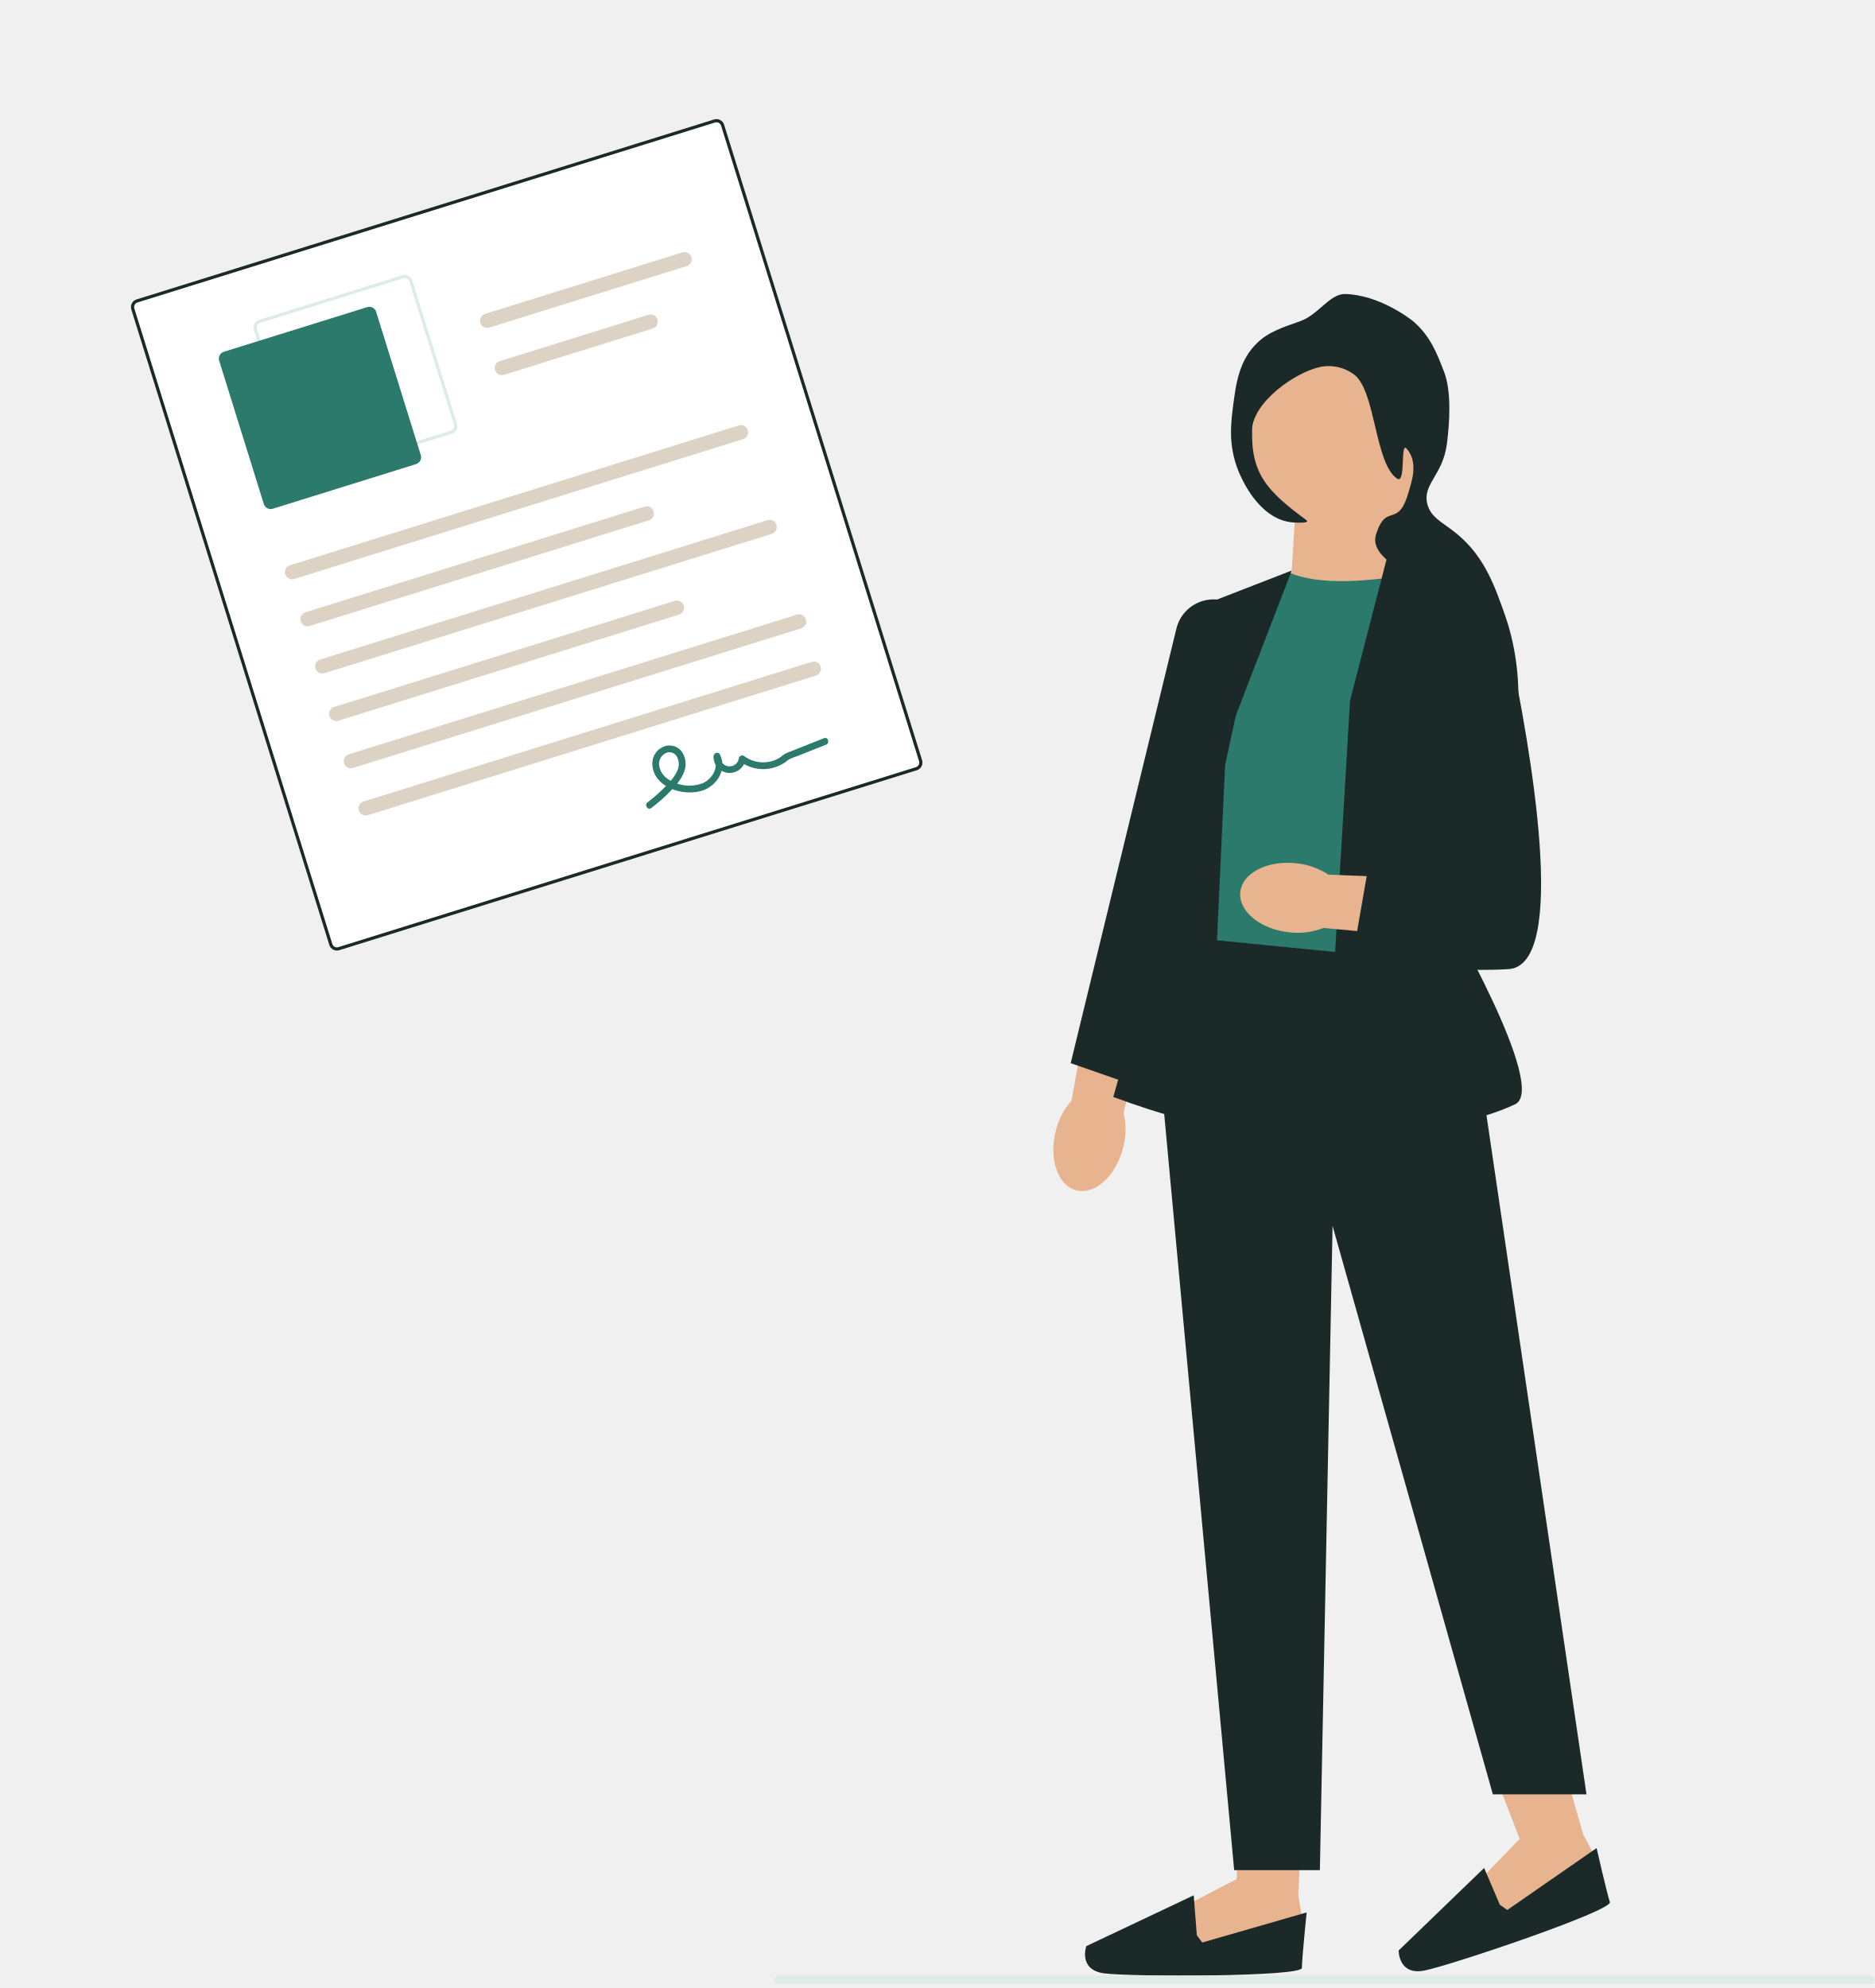
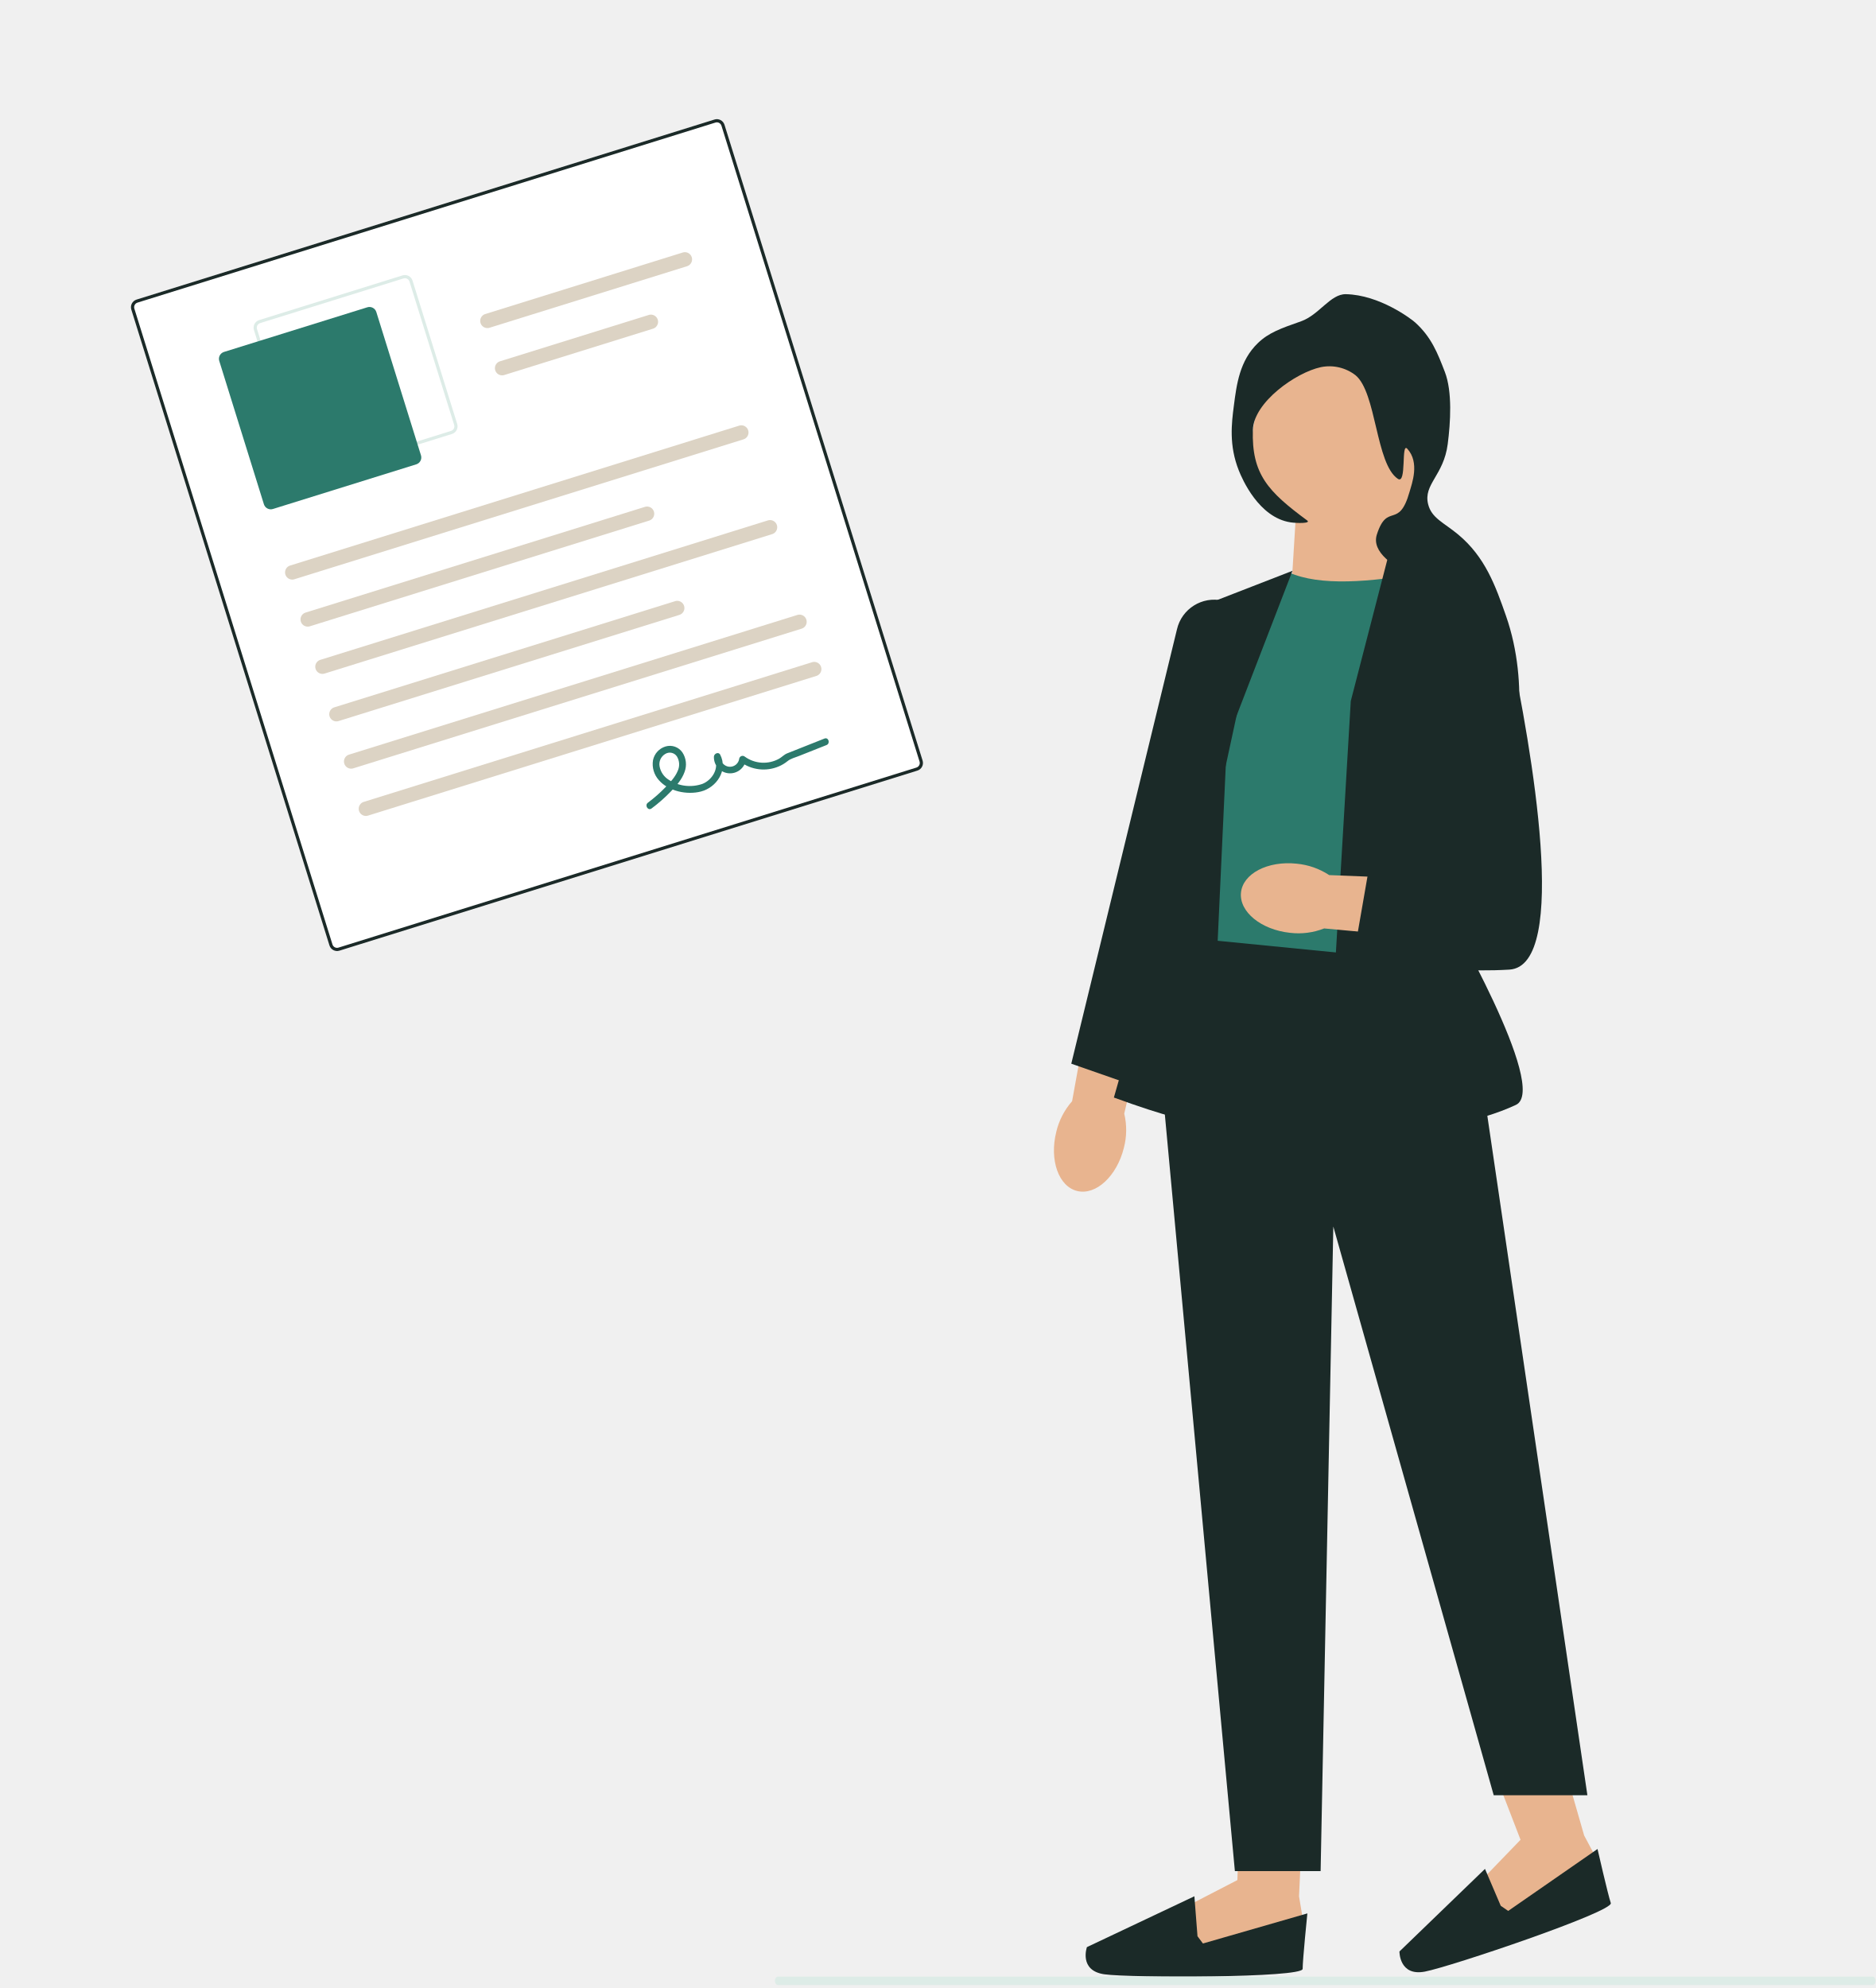
- <svg xmlns="http://www.w3.org/2000/svg" viewBox="150 321 430 456" width="430" height="456">
-   <svg x="150" y="321" width="430" height="455.1" viewBox="0 0 755.925 800.102">
+ <svg xmlns="http://www.w3.org/2000/svg" viewBox="130 354 450 477" width="450" height="477">
+   <svg x="130" y="354" width="450" height="476.3" viewBox="0 0 755.925 800.102">
    <g transform="translate(-664.763 -175.589)">
      <path d="M341.9,316.348c-2.839,11.375.958,22.047,8.48,23.838s15.918-5.978,18.755-17.357a28.294,28.294,0,0,0,.157-13.848l11.395-48.341L357,255.81l-8.719,48.173a28.7,28.7,0,0,0-6.385,12.373Z" transform="translate(748.574 315.456)" fill="#E8B48F" />
      <g transform="translate(1102.311 908.251)">
        <path d="M332.583,566.9l-1.459,31.687,1.462,8.768-5.115,10.229-40.187,4.384-2.193-18.991,21.19-10.96.616-17.9Z" transform="translate(-245.123 -566.9)" fill="#E8B48F" />
        <path d="M328.422,612.228l2.193,2.922L372.7,603.022s-1.9,18.7-1.9,22.358-69.413,3.653-79.858,2.193-7.091-10.96-7.091-10.96l43.316-20.5,1.255,16.114Z" transform="translate(-283.339 -564.471)" fill="#1B2A28" />
      </g>
      <g transform="translate(1228.785 884.921)">
        <path d="M209.935,545.365l8.758,30.487,4.191,7.834-1.573,11.329-36.669,17.014-8.156-17.3,16.567-17.16-10.392-26.949Z" transform="translate(-144.25 -545.365)" fill="#E8B48F" />
        <path d="M211.249,601.417l3.013,2.068,35.991-24.959s4.187,18.328,5.356,21.79-64.6,25.676-74.958,27.634-10.225-8.114-10.225-8.114L204.9,586.546Z" transform="translate(-170.426 -542.606)" fill="#1B2A28" />
      </g>
      <path d="M247.7,84.393l-1.535,24.92,46.533,2.361-14.41-32.833Z" transform="translate(939.234 300.725)" fill="#E8B48F" />
      <path d="M272.631,103.531c12.472,5.564,32.422,4.041,55.03,0L331.2,260.165s-70.722,14.219-95.038-12.016l12.8-127.978,23.676-16.638h0Z" transform="translate(911.586 302.779)" fill="#2C7A6C" />
      <path d="M201.547,240.579l99.848,9.868L350.66,585H312.908L248.26,355.76l-5.119,259.8H208.585L179.15,297.53Z" transform="translate(953.874 314.187)" fill="#1B2A28" />
      <path d="M229.379,94.672l33.546,19.855A32.3,32.3,0,0,1,277.473,151.4l-25.926,88.551s42.218,72.531,28.5,78.929c-30.828,14.379-76.828,10.878-76.828,10.878L213.5,156.1,229.38,94.669h0Z" transform="translate(995.673 302.042)" fill="#1B2A28" />
      <path d="M360.855,102.924,322.925,117.66l-8.959,109.422-25.089,88.15c42.493,15.511,38.525,8.283,38.525,8.283l7.038-152.1,26.414-68.484h0Z" transform="translate(824.818 302.73)" fill="#1B2A28" />
      <path d="M337.5,312.516l.13-.6L376.4,132.586a15.418,15.418,0,1,0-30.053-6.906L303.76,300.738,337.5,312.514Z" transform="translate(792.766 303.58)" fill="#1B2A28" />
      <ellipse cx="37.752" cy="37.752" rx="37.752" ry="37.752" transform="translate(1169.378 316.234)" fill="#E8B48F" />
      <path d="M232.47,10.913c-8.316,2.922-13.074,4.6-17.433,8.794-7.362,7.093-8.578,16.571-9.706,25.379-.883,6.89-2.026,15.8,2.014,25.976,1.377,3.473,8.057,18.948,20.84,20.9,2.511.384,8.405.485,6.706-.77-15.724-11.608-22.434-18.616-21.885-36.506.342-11.117,17.328-23.119,27.414-25.276a17.177,17.177,0,0,1,13.956,3.252c8.477,6.959,8.116,35.737,17.055,41.752,3.676,2.475,1.227-14.941,3.817-12.117,5.11,5.572,1.833,14.1.914,17.355-4.357,15.416-8.92,4.016-13.17,17.18-4.594,14.212,35.7,23.781,37.068,26.955,2.385,5.52-31.685,31.713-22.333,36.256,11.87,5.768,21.227-1.744,26.745,4.7,3.085,3.6,1.416,7.412,6.988,18.61,1.819,3.656,2.734,5.483,3.534,5.418,3.81-.306,9.979-30.8,0-59.207-4.187-11.92-8.289-23.6-19.279-32.73-5.814-4.828-10.688-6.565-12.077-12.2-1.983-8.057,6.25-11.493,7.9-24.2,1.128-8.691,1.921-21.122-1.151-29.09-2.9-7.525-5.414-14.055-12-19.977C276.8,9.941,264.04.272,250.5,0c-6.231-.125-10.811,8.371-18.035,10.91h0Z" transform="translate(956.7 294.161)" fill="#1B2A28" />
      <path d="M252.524,211.909c-11.654-1.227-21.7,4.02-22.426,11.719s8.136,14.93,19.8,16.156a28.3,28.3,0,0,0,13.734-1.768l49.461,4.551,1.485-24.126-48.917-1.925a28.7,28.7,0,0,0-13.137-4.6Z" transform="translate(934.812 311.786)" fill="#E8B48F" />
      <path d="M233.273,114.07h0a22.975,22.975,0,0,1,25.694,18.017c8.681,41.279,24.261,129.21-.209,130.677-31.995,1.919-62.709-5.755-62.709-5.755l7.679-44.152,24.956-2.56-14.675-68.662a22.982,22.982,0,0,1,19.263-27.566Z" transform="translate(1014.325 303.637)" fill="#1B2A28" />
      <g transform="translate(746.037 175.589) rotate(13)">
        <path d="M350.934,237.754,140.3,360.864a3.222,3.222,0,0,1-4.4-1.155L.439,127.952a3.222,3.222,0,0,1,1.155-4.4L212.232.439a3.222,3.222,0,0,1,4.4,1.155L352.088,233.351A3.222,3.222,0,0,1,350.934,237.754Z" transform="translate(0.001 0)" fill="#FFFFFF" />
        <path d="M350.934,237.754,140.3,360.864a3.222,3.222,0,0,1-4.4-1.155L.439,127.952a3.222,3.222,0,0,1,1.155-4.4L212.232.439a3.222,3.222,0,0,1,4.4,1.155L352.088,233.351A3.222,3.222,0,0,1,350.934,237.754ZM2.243,124.661a1.933,1.933,0,0,0-.693,2.642L137,359.06a1.933,1.933,0,0,0,2.642.693l210.638-123.11a1.933,1.933,0,0,0,.693-2.642L215.523,2.243a1.933,1.933,0,0,0-2.642-.693Z" transform="translate(0.001 0)" fill="#1B2A28" />
        <path d="M87.619,58.239,35.376,88.773a3.222,3.222,0,0,1-4.4-1.155L.439,35.376a3.222,3.222,0,0,1,1.155-4.4L53.836.439a3.222,3.222,0,0,1,4.4,1.155L88.773,53.836A3.222,3.222,0,0,1,87.619,58.239ZM2.243,32.085a1.933,1.933,0,0,0-.693,2.642L32.085,86.969a1.933,1.933,0,0,0,2.642.693L86.969,57.128a1.933,1.933,0,0,0,.693-2.642L57.128,2.243a1.933,1.933,0,0,0-2.642-.693Z" transform="translate(50.024 89.501)" fill="#DDECE7" />
        <path d="M87.134,57.64,34.892,88.174a2.9,2.9,0,0,1-3.963-1.039L.4,34.892a2.9,2.9,0,0,1,1.039-3.963L53.677.4A2.9,2.9,0,0,1,57.64,1.434L88.174,53.677a2.9,2.9,0,0,1-1.039,3.963Z" transform="translate(39.239 105.263)" fill="#2C7A6C" />
        <path d="M167.756,5.4,4.359,100.9a2.9,2.9,0,1,1-2.923-5L164.833.4a2.9,2.9,0,1,1,2.923,5Z" transform="translate(84.714 118.104)" fill="#DCD3C4" />
        <path d="M128.3,5.4,4.359,77.835a2.9,2.9,0,0,1-2.924-5L125.373.4a2.9,2.9,0,0,1,2.924,5Z" transform="translate(94.781 158.396)" fill="#DCD3C4" />
        <path d="M76.609,5.4,4.359,47.626a2.9,2.9,0,0,1-2.923-5L73.686.4a2.9,2.9,0,0,1,2.923,5Z" transform="translate(138.273 55.07)" fill="#DCD3C4" />
        <path d="M58.578,5.4,4.359,37.087a2.9,2.9,0,0,1-2.924-5L55.655.4a2.9,2.9,0,1,1,2.923,5Z" transform="translate(148.343 82.838)" fill="#DCD3C4" />
        <path d="M167.756,5.4,4.359,100.9a2.9,2.9,0,0,1-2.923-5L164.833.4a2.9,2.9,0,0,1,2.923,5Z" transform="translate(104.851 152.561)" fill="#DCD3C4" />
        <path d="M128.3,5.4,4.359,77.835a2.9,2.9,0,1,1-2.923-5L125.373.4a2.9,2.9,0,1,1,2.924,5Z" transform="translate(114.921 192.853)" fill="#DCD3C4" />
        <path d="M167.756,5.4,4.359,100.9a2.9,2.9,0,1,1-2.923-5L164.833.4a2.9,2.9,0,0,1,2.923,5Z" transform="translate(124.991 187.019)" fill="#DCD3C4" />
        <path d="M167.756,5.4,4.359,100.9a2.9,2.9,0,1,1-2.923-5L164.833.4a2.9,2.9,0,0,1,2.923,5Z" transform="translate(135.062 204.248)" fill="#DCD3C4" />
        <path d="M3.807,43.376a63.111,63.111,0,0,0,6.109-8.544c1.61-2.718,3.19-5.624,3.545-8.811a8.7,8.7,0,0,0-2.606-7.438,6.124,6.124,0,0,0-7.185-.817A7.306,7.306,0,0,0,0,24.291,9.653,9.653,0,0,0,4.126,31.6c4.83,3.5,12.372,3.316,17.52.654,5.8-3,8.794-10.846,4.239-16.218-.948-1.117-2.524.131-2.287,1.337a6.5,6.5,0,0,0,12.871-1.591l-2.048,1.2a15.635,15.635,0,0,0,15.552-1.668,14.5,14.5,0,0,0,2.91-2.813c1-1.308,2.686-2.153,4.049-3.095l9.825-6.789c1.445-1,.071-3.378-1.386-2.372l-8.9,6.148C54.991,7.416,53.5,8.428,52.024,9.466c-1.054.742-1.7,1.939-2.66,2.82a12.877,12.877,0,0,1-13.6,2.3,1.39,1.39,0,0,0-2.048,1.2,3.76,3.76,0,1,1-7.468.885L23.966,18c2.939,3.465.982,8.78-2.4,11.105A15.588,15.588,0,0,1,7.914,30.544a8.053,8.053,0,0,1-4.741-4.35A4.8,4.8,0,0,1,4.263,20.7a3.443,3.443,0,0,1,4.787-.051,6.159,6.159,0,0,1,1.632,5.556c-.44,2.752-1.962,5.29-3.377,7.64a58.692,58.692,0,0,1-5.465,7.61c-1.133,1.341.822,3.273,1.967,1.918Z" transform="translate(246.172 233.341)" fill="#2C7A6C" />
      </g>
      <path d="M1003.112,766.833H562.033c-.695,0-1.258-.767-1.258-1.713s.563-1.713,1.258-1.713h441.079c.695,0,1.258.767,1.258,1.713s-.563,1.713-1.258,1.713Z" transform="translate(416.318 208.858)" fill="#DDECE7" />
    </g>
  </svg>
</svg>
